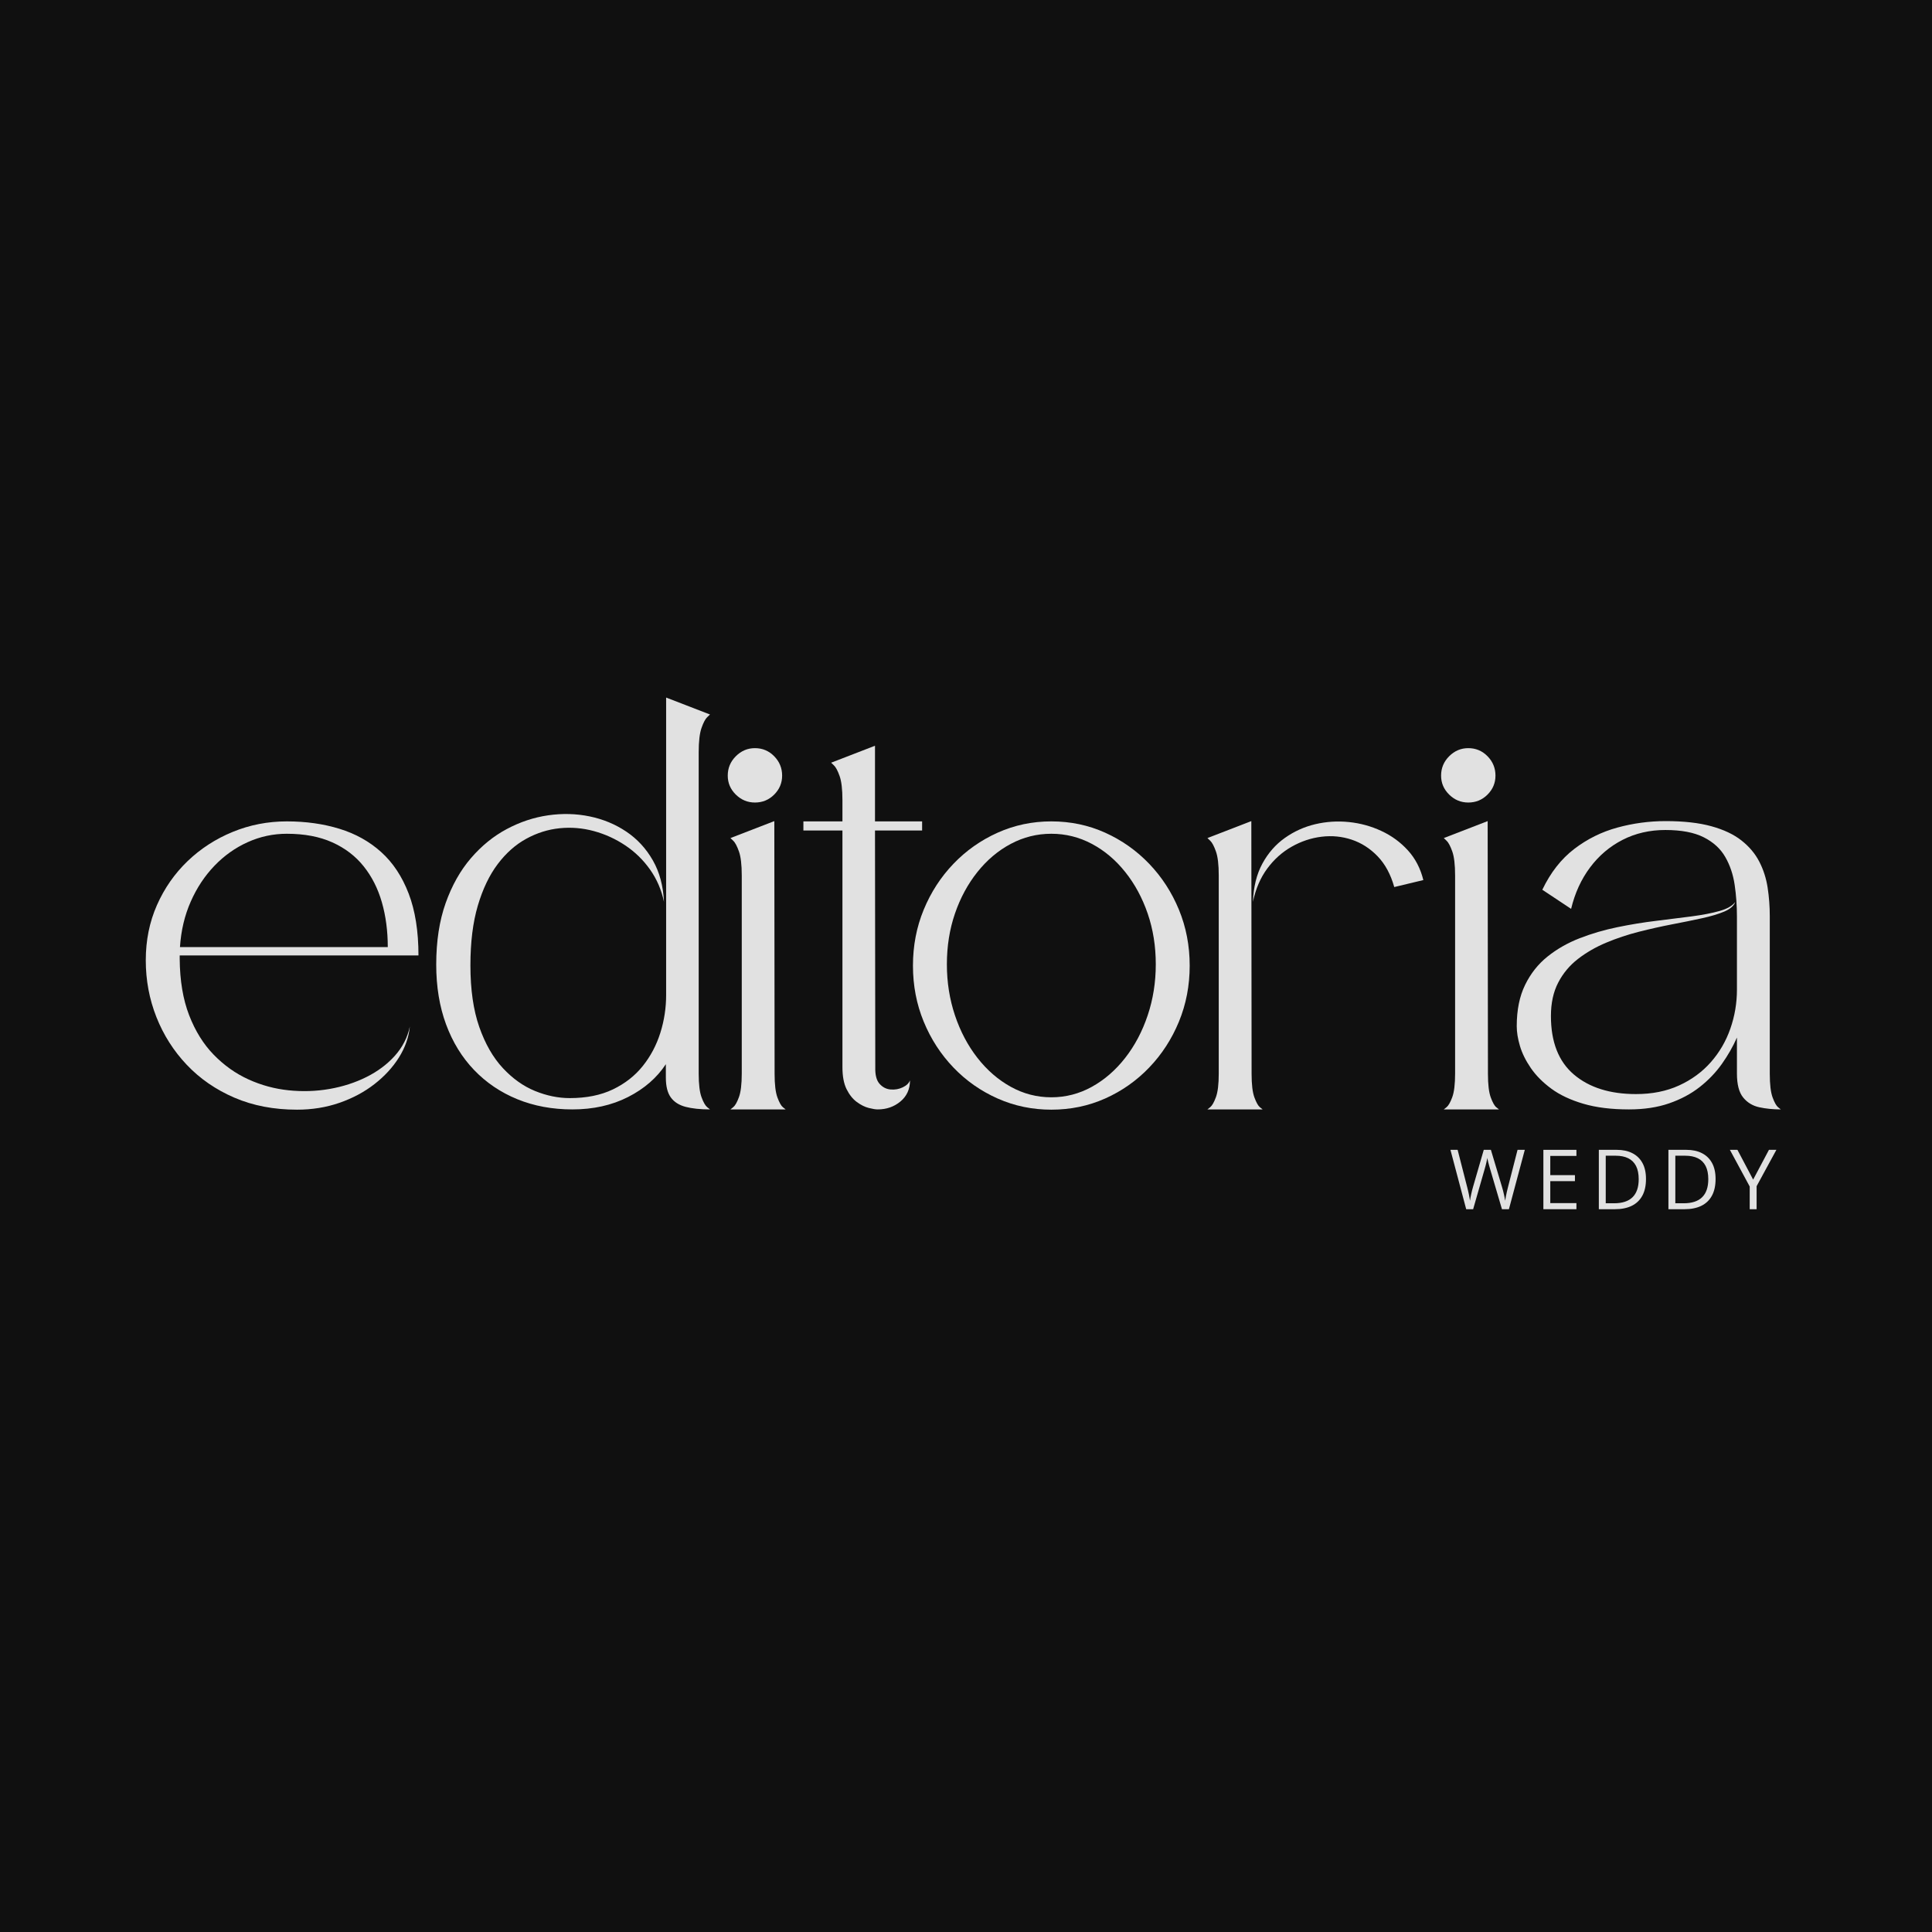
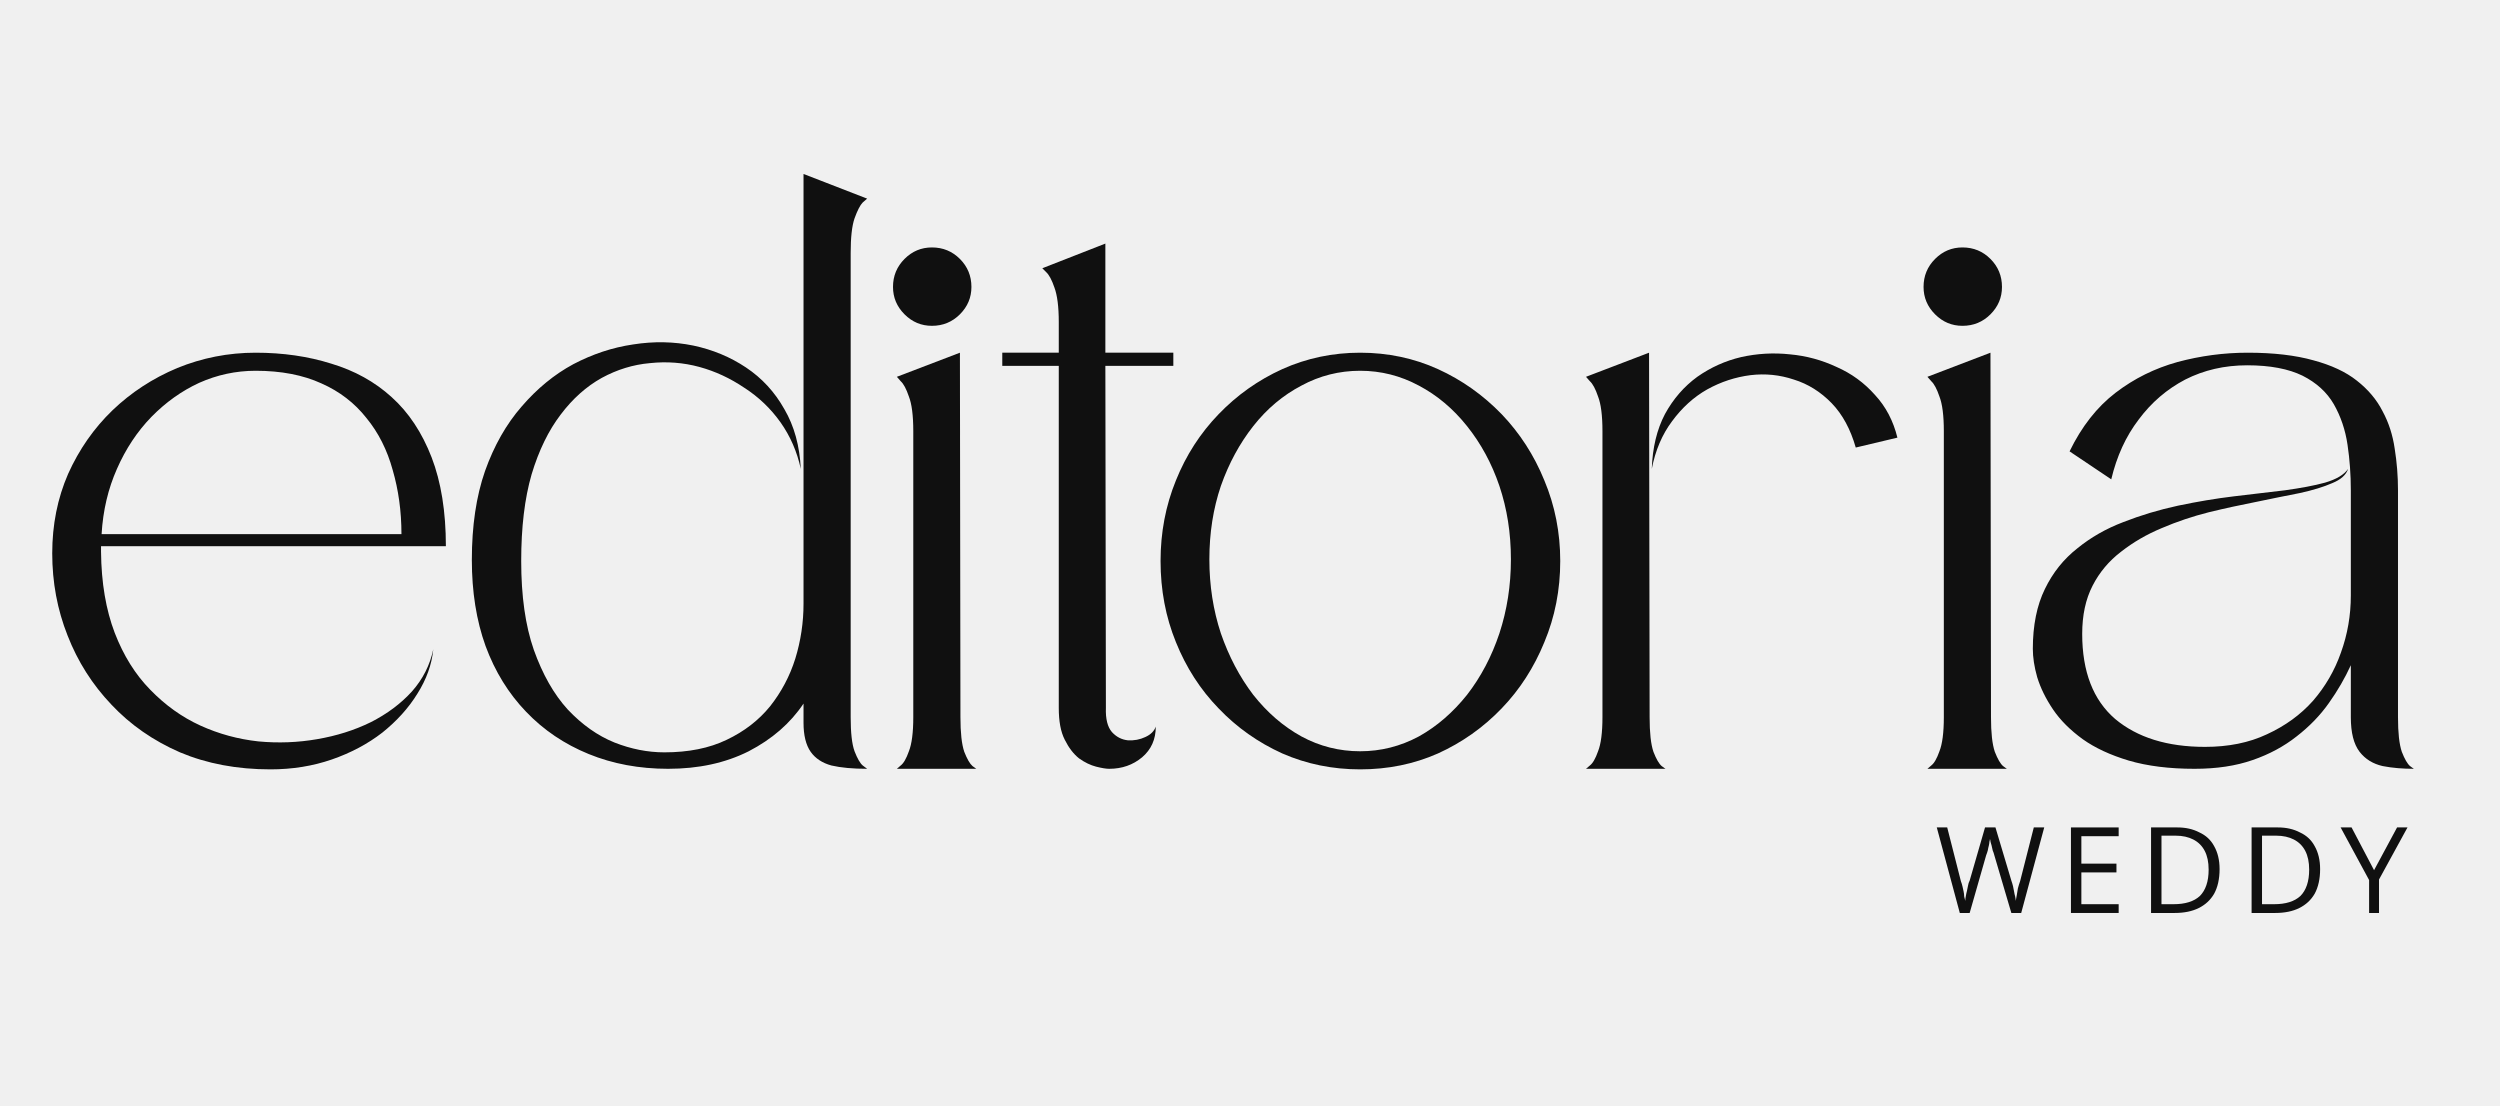
- <svg xmlns="http://www.w3.org/2000/svg" width="2000" zoomAndPan="magnify" viewBox="0 0 1500 1500" height="2000" preserveAspectRatio="xMidYMid meet" version="1.0">
+ <svg xmlns="http://www.w3.org/2000/svg" width="95" zoomAndPan="magnify" viewBox="0 0 71.25 31.5" height="42" preserveAspectRatio="xMidYMid meet" version="1.0">
  <defs>
    <g />
+     <clipPath id="c5e8fa83df">
+       <path d="M 0.133 9 L 12 9 L 12 21 L 0.133 21 Z M 0.133 9 " clip-rule="nonzero" />
+     </clipPath>
+     <clipPath id="eda28998b8">
+       <rect x="0" width="69" y="0" height="28" />
+     </clipPath>
+     <clipPath id="2717d25c21">
+       <rect x="0" width="16" y="0" height="6" />
+     </clipPath>
  </defs>
-   <rect x="-150" width="1800" fill="#ffffff" y="-150" height="1800" fill-opacity="1" />
-   <rect x="-150" width="1800" fill="#101010" y="-150" height="1800" fill-opacity="1" />
-   <g fill="#e1e1e1" fill-opacity="1">
-     <g transform="translate(107.9599, 861.3451)">
-       <g>
-         <path d="M 31.562 -116.828 C 31.695 -99.973 34.133 -85.414 38.875 -73.156 C 43.613 -60.895 49.988 -50.648 58 -42.422 C 66.008 -34.203 74.992 -27.828 84.953 -23.297 C 94.922 -18.773 105.301 -15.957 116.094 -14.844 C 126.895 -13.727 137.484 -14.07 147.859 -15.875 C 158.242 -17.688 167.82 -20.785 176.594 -25.172 C 185.375 -29.566 192.723 -35.07 198.641 -41.688 C 204.566 -48.312 208.438 -55.875 210.25 -64.375 C 209.414 -56.008 206.594 -47.992 201.781 -40.328 C 196.977 -32.672 190.641 -25.773 182.766 -19.641 C 174.898 -13.516 165.844 -8.676 155.594 -5.125 C 145.352 -1.57 134.383 0.203 122.688 0.203 C 104.707 0.203 88.504 -2.895 74.078 -9.094 C 59.66 -15.289 47.332 -23.785 37.094 -34.578 C 26.852 -45.379 18.977 -57.75 13.469 -71.688 C 7.969 -85.625 5.219 -100.32 5.219 -115.781 C 5.219 -131.25 8.109 -145.531 13.891 -158.625 C 19.68 -171.727 27.625 -183.117 37.719 -192.797 C 47.82 -202.484 59.492 -210.039 72.734 -215.469 C 85.973 -220.906 99.973 -223.625 114.734 -223.625 C 129.504 -223.625 143.125 -221.707 155.594 -217.875 C 168.07 -214.051 178.875 -208.023 188 -199.797 C 197.125 -191.578 204.227 -180.848 209.312 -167.609 C 214.395 -154.379 216.938 -138.359 216.938 -119.547 L 31.562 -119.547 Z M 114.734 -214.016 C 104.148 -214.016 94.051 -211.852 84.438 -207.531 C 74.82 -203.219 66.219 -197.125 58.625 -189.25 C 51.031 -181.375 44.863 -172.07 40.125 -161.344 C 35.383 -150.613 32.598 -138.844 31.766 -126.031 L 193.109 -126.031 C 193.109 -138.57 191.578 -150.172 188.516 -160.828 C 185.453 -171.484 180.75 -180.781 174.406 -188.719 C 168.07 -196.664 159.957 -202.867 150.062 -207.328 C 140.164 -211.785 128.391 -214.016 114.734 -214.016 Z M 114.734 -214.016 " />
+   <g transform="matrix(1, 0, 0, 1, 1, 1)">
+     <g clip-path="url(#eda28998b8)">
+       <g clip-path="url(#c5e8fa83df)">
+         <g fill="#101010" fill-opacity="1">
+           <g transform="translate(0.207526, 20.91092)">
+             <g>
+               <path d="M 1.672 -6.188 C 1.68 -5.301 1.812 -4.531 2.062 -3.875 C 2.312 -3.227 2.648 -2.688 3.078 -2.25 C 3.504 -1.812 3.977 -1.473 4.5 -1.234 C 5.031 -0.992 5.582 -0.844 6.156 -0.781 C 6.727 -0.727 7.285 -0.75 7.828 -0.844 C 8.379 -0.938 8.891 -1.098 9.359 -1.328 C 9.828 -1.566 10.219 -1.859 10.531 -2.203 C 10.844 -2.555 11.047 -2.957 11.141 -3.406 C 11.098 -2.969 10.945 -2.547 10.688 -2.141 C 10.438 -1.734 10.102 -1.363 9.688 -1.031 C 9.27 -0.707 8.789 -0.453 8.25 -0.266 C 7.707 -0.078 7.125 0.016 6.5 0.016 C 5.551 0.016 4.691 -0.145 3.922 -0.469 C 3.16 -0.801 2.508 -1.254 1.969 -1.828 C 1.426 -2.398 1.008 -3.055 0.719 -3.797 C 0.426 -4.535 0.281 -5.316 0.281 -6.141 C 0.281 -6.953 0.43 -7.707 0.734 -8.406 C 1.047 -9.102 1.469 -9.707 2 -10.219 C 2.531 -10.727 3.145 -11.129 3.844 -11.422 C 4.551 -11.711 5.297 -11.859 6.078 -11.859 C 6.859 -11.859 7.578 -11.754 8.234 -11.547 C 8.898 -11.348 9.473 -11.031 9.953 -10.594 C 10.441 -10.156 10.82 -9.582 11.094 -8.875 C 11.363 -8.176 11.5 -7.332 11.5 -6.344 L 1.672 -6.344 Z M 6.078 -11.344 C 5.516 -11.344 4.977 -11.227 4.469 -11 C 3.969 -10.77 3.516 -10.445 3.109 -10.031 C 2.703 -9.613 2.375 -9.117 2.125 -8.547 C 1.875 -7.984 1.727 -7.363 1.688 -6.688 L 10.234 -6.688 C 10.234 -7.344 10.148 -7.953 9.984 -8.516 C 9.828 -9.086 9.578 -9.582 9.234 -10 C 8.898 -10.426 8.473 -10.754 7.953 -10.984 C 7.43 -11.223 6.805 -11.344 6.078 -11.344 Z M 6.078 -11.344 " />
+             </g>
+           </g>
+         </g>
+       </g>
+       <g fill="#101010" fill-opacity="1">
+         <g transform="translate(12.1664, 20.91092)">
+           <g>
+             <path d="M 9.734 -4.703 L 9.734 -16.953 L 11.547 -16.25 C 11.547 -16.25 11.504 -16.211 11.422 -16.141 C 11.348 -16.066 11.27 -15.914 11.188 -15.688 C 11.113 -15.469 11.078 -15.141 11.078 -14.703 L 11.078 -1.469 C 11.078 -1.031 11.113 -0.707 11.188 -0.5 C 11.27 -0.289 11.348 -0.156 11.422 -0.094 C 11.504 -0.031 11.547 0 11.547 0 C 11.141 0 10.801 -0.031 10.531 -0.094 C 10.27 -0.164 10.07 -0.297 9.938 -0.484 C 9.801 -0.68 9.734 -0.957 9.734 -1.312 L 9.734 -1.859 C 9.359 -1.297 8.836 -0.844 8.172 -0.5 C 7.504 -0.164 6.738 0 5.875 0 C 5.051 0 4.297 -0.141 3.609 -0.422 C 2.922 -0.703 2.328 -1.102 1.828 -1.625 C 1.328 -2.145 0.941 -2.77 0.672 -3.5 C 0.41 -4.227 0.281 -5.047 0.281 -5.953 C 0.281 -6.922 0.406 -7.766 0.656 -8.484 C 0.914 -9.211 1.266 -9.828 1.703 -10.328 C 2.141 -10.836 2.629 -11.238 3.172 -11.531 C 3.723 -11.82 4.289 -12.008 4.875 -12.094 C 5.469 -12.188 6.039 -12.176 6.594 -12.062 C 7.145 -11.945 7.645 -11.738 8.094 -11.438 C 8.551 -11.133 8.914 -10.738 9.188 -10.25 C 9.469 -9.77 9.625 -9.203 9.656 -8.547 C 9.551 -9.035 9.359 -9.477 9.078 -9.875 C 8.797 -10.27 8.453 -10.598 8.047 -10.859 C 7.648 -11.129 7.223 -11.328 6.766 -11.453 C 6.305 -11.578 5.836 -11.613 5.359 -11.562 C 4.879 -11.52 4.422 -11.379 3.984 -11.141 C 3.547 -10.898 3.156 -10.551 2.812 -10.094 C 2.469 -9.645 2.191 -9.078 1.984 -8.391 C 1.785 -7.703 1.688 -6.879 1.688 -5.922 C 1.688 -4.93 1.805 -4.086 2.047 -3.391 C 2.297 -2.691 2.617 -2.125 3.016 -1.688 C 3.422 -1.258 3.863 -0.945 4.344 -0.75 C 4.82 -0.562 5.297 -0.469 5.766 -0.469 C 6.453 -0.469 7.047 -0.586 7.547 -0.828 C 8.047 -1.066 8.457 -1.383 8.781 -1.781 C 9.102 -2.188 9.344 -2.641 9.5 -3.141 C 9.656 -3.648 9.734 -4.172 9.734 -4.703 Z M 9.734 -4.703 " />
+           </g>
+         </g>
+       </g>
+       <g fill="#101010" fill-opacity="1">
+         <g transform="translate(24.16961, 20.91092)">
+           <g>
+             <path d="M 1.391 -14.859 C 1.703 -14.859 1.969 -14.75 2.188 -14.531 C 2.406 -14.312 2.516 -14.047 2.516 -13.734 C 2.516 -13.43 2.406 -13.172 2.188 -12.953 C 1.969 -12.734 1.703 -12.625 1.391 -12.625 C 1.086 -12.625 0.828 -12.734 0.609 -12.953 C 0.391 -13.172 0.281 -13.43 0.281 -13.734 C 0.281 -14.047 0.391 -14.312 0.609 -14.531 C 0.828 -14.75 1.086 -14.859 1.391 -14.859 Z M 0.391 0 C 0.391 0 0.426 -0.031 0.5 -0.094 C 0.582 -0.156 0.66 -0.289 0.734 -0.5 C 0.816 -0.707 0.859 -1.031 0.859 -1.469 L 0.859 -9.625 C 0.859 -10.07 0.816 -10.398 0.734 -10.609 C 0.66 -10.828 0.582 -10.973 0.5 -11.047 C 0.426 -11.129 0.391 -11.172 0.391 -11.172 L 2.188 -11.859 L 2.203 -1.469 C 2.203 -1.031 2.238 -0.703 2.312 -0.484 C 2.395 -0.273 2.473 -0.141 2.547 -0.078 C 2.617 -0.023 2.656 0 2.656 0 Z M 0.391 0 " />
+           </g>
+         </g>
+       </g>
+       <g fill="#101010" fill-opacity="1">
+         <g transform="translate(27.28401, 20.91092)">
+           <g>
+             <path d="M 3.219 -11.859 L 5.156 -11.859 L 5.156 -11.484 L 3.219 -11.484 L 3.234 -1.734 C 3.223 -1.422 3.281 -1.191 3.406 -1.047 C 3.531 -0.91 3.68 -0.832 3.859 -0.812 C 4.035 -0.801 4.203 -0.832 4.359 -0.906 C 4.516 -0.977 4.613 -1.078 4.656 -1.203 C 4.656 -0.836 4.523 -0.547 4.266 -0.328 C 4.004 -0.109 3.691 0 3.328 0 C 3.242 0 3.117 -0.02 2.953 -0.062 C 2.797 -0.102 2.633 -0.18 2.469 -0.297 C 2.312 -0.422 2.176 -0.598 2.062 -0.828 C 1.945 -1.055 1.891 -1.359 1.891 -1.734 C 1.891 -4.273 1.891 -6.336 1.891 -7.922 C 1.891 -9.504 1.891 -10.691 1.891 -11.484 L 0.281 -11.484 L 0.281 -11.859 L 1.891 -11.859 C 1.891 -12.16 1.891 -12.379 1.891 -12.516 C 1.891 -12.66 1.891 -12.734 1.891 -12.734 C 1.891 -13.172 1.848 -13.5 1.766 -13.719 C 1.691 -13.938 1.613 -14.082 1.531 -14.156 C 1.457 -14.227 1.422 -14.266 1.422 -14.266 L 3.219 -14.969 Z M 3.219 -11.859 " />
+           </g>
+         </g>
+       </g>
+       <g fill="#101010" fill-opacity="1">
+         <g transform="translate(31.79491, 20.91092)">
+           <g>
+             <path d="M 5.969 -11.859 C 6.758 -11.859 7.5 -11.703 8.188 -11.391 C 8.875 -11.078 9.477 -10.648 10 -10.109 C 10.52 -9.566 10.926 -8.938 11.219 -8.219 C 11.52 -7.5 11.672 -6.734 11.672 -5.922 C 11.672 -5.098 11.52 -4.328 11.219 -3.609 C 10.926 -2.891 10.52 -2.258 10 -1.719 C 9.477 -1.176 8.875 -0.75 8.188 -0.438 C 7.5 -0.133 6.758 0.016 5.969 0.016 C 5.188 0.016 4.445 -0.133 3.75 -0.438 C 3.062 -0.75 2.457 -1.176 1.938 -1.719 C 1.414 -2.258 1.008 -2.891 0.719 -3.609 C 0.426 -4.328 0.281 -5.098 0.281 -5.922 C 0.281 -6.734 0.426 -7.5 0.719 -8.219 C 1.008 -8.938 1.414 -9.566 1.938 -10.109 C 2.457 -10.648 3.062 -11.078 3.75 -11.391 C 4.445 -11.703 5.188 -11.859 5.969 -11.859 Z M 5.969 -0.5 C 6.562 -0.5 7.117 -0.641 7.641 -0.922 C 8.16 -1.211 8.617 -1.609 9.016 -2.109 C 9.41 -2.617 9.719 -3.203 9.938 -3.859 C 10.156 -4.523 10.266 -5.227 10.266 -5.969 C 10.266 -6.719 10.156 -7.414 9.938 -8.062 C 9.719 -8.707 9.41 -9.273 9.016 -9.766 C 8.617 -10.266 8.16 -10.648 7.641 -10.922 C 7.117 -11.203 6.562 -11.344 5.969 -11.344 C 5.375 -11.344 4.816 -11.203 4.297 -10.922 C 3.773 -10.648 3.316 -10.266 2.922 -9.766 C 2.535 -9.273 2.227 -8.707 2 -8.062 C 1.781 -7.414 1.672 -6.719 1.672 -5.969 C 1.672 -5.227 1.781 -4.523 2 -3.859 C 2.227 -3.203 2.535 -2.617 2.922 -2.109 C 3.316 -1.609 3.773 -1.211 4.297 -0.922 C 4.816 -0.641 5.375 -0.5 5.969 -0.5 Z M 5.969 -0.5 " />
+           </g>
+         </g>
+       </g>
+       <g fill="#101010" fill-opacity="1">
+         <g transform="translate(43.92004, 20.91092)">
+           <g>
+             <path d="M 2.156 -8.547 C 2.176 -9.148 2.301 -9.672 2.531 -10.109 C 2.77 -10.547 3.078 -10.898 3.453 -11.172 C 3.836 -11.441 4.254 -11.629 4.703 -11.734 C 5.16 -11.836 5.625 -11.863 6.094 -11.812 C 6.562 -11.77 7.004 -11.648 7.422 -11.453 C 7.848 -11.266 8.211 -11 8.516 -10.656 C 8.828 -10.32 9.039 -9.914 9.156 -9.438 L 7.969 -9.156 C 7.82 -9.676 7.594 -10.098 7.281 -10.422 C 6.969 -10.742 6.609 -10.969 6.203 -11.094 C 5.805 -11.227 5.395 -11.27 4.969 -11.219 C 4.539 -11.164 4.129 -11.031 3.734 -10.812 C 3.348 -10.594 3.016 -10.289 2.734 -9.906 C 2.453 -9.531 2.258 -9.078 2.156 -8.547 Z M 0.281 0 C 0.281 0 0.316 -0.031 0.391 -0.094 C 0.473 -0.156 0.551 -0.289 0.625 -0.5 C 0.707 -0.707 0.75 -1.031 0.75 -1.469 L 0.75 -9.625 C 0.75 -10.07 0.707 -10.398 0.625 -10.609 C 0.551 -10.828 0.473 -10.973 0.391 -11.047 C 0.316 -11.129 0.281 -11.172 0.281 -11.172 L 2.078 -11.859 L 2.094 -1.469 C 2.094 -1.031 2.129 -0.703 2.203 -0.484 C 2.285 -0.273 2.363 -0.141 2.438 -0.078 C 2.508 -0.023 2.547 0 2.547 0 Z M 0.281 0 " />
+           </g>
+         </g>
+       </g>
+       <g fill="#101010" fill-opacity="1">
+         <g transform="translate(53.54034, 20.91092)">
+           <g>
+             <path d="M 1.391 -14.859 C 1.703 -14.859 1.969 -14.75 2.188 -14.531 C 2.406 -14.312 2.516 -14.047 2.516 -13.734 C 2.516 -13.43 2.406 -13.172 2.188 -12.953 C 1.969 -12.734 1.703 -12.625 1.391 -12.625 C 1.086 -12.625 0.828 -12.734 0.609 -12.953 C 0.391 -13.172 0.281 -13.43 0.281 -13.734 C 0.281 -14.047 0.391 -14.312 0.609 -14.531 C 0.828 -14.75 1.086 -14.859 1.391 -14.859 Z M 0.391 0 C 0.391 0 0.426 -0.031 0.5 -0.094 C 0.582 -0.156 0.66 -0.289 0.734 -0.5 C 0.816 -0.707 0.859 -1.031 0.859 -1.469 L 0.859 -9.625 C 0.859 -10.07 0.816 -10.398 0.734 -10.609 C 0.66 -10.828 0.582 -10.973 0.5 -11.047 C 0.426 -11.129 0.391 -11.172 0.391 -11.172 L 2.188 -11.859 L 2.203 -1.469 C 2.203 -1.031 2.238 -0.703 2.312 -0.484 C 2.395 -0.273 2.473 -0.141 2.547 -0.078 C 2.617 -0.023 2.656 0 2.656 0 Z M 0.391 0 " />
+           </g>
+         </g>
+       </g>
+       <g fill="#101010" fill-opacity="1">
+         <g transform="translate(56.65474, 20.91092)">
+           <g>
+             <path d="M 9.344 -4.938 L 9.344 -7.938 C 9.344 -8.383 9.312 -8.816 9.25 -9.234 C 9.188 -9.66 9.055 -10.047 8.859 -10.391 C 8.66 -10.734 8.363 -11.004 7.969 -11.203 C 7.57 -11.398 7.047 -11.5 6.391 -11.5 C 5.742 -11.5 5.156 -11.363 4.625 -11.094 C 4.102 -10.82 3.66 -10.441 3.297 -9.953 C 2.93 -9.473 2.672 -8.906 2.516 -8.25 L 1.328 -9.047 C 1.672 -9.754 2.109 -10.312 2.641 -10.719 C 3.172 -11.125 3.758 -11.414 4.406 -11.594 C 5.062 -11.77 5.727 -11.859 6.406 -11.859 C 7.145 -11.859 7.77 -11.785 8.281 -11.641 C 8.789 -11.504 9.203 -11.312 9.516 -11.062 C 9.836 -10.812 10.082 -10.52 10.25 -10.188 C 10.426 -9.863 10.539 -9.508 10.594 -9.125 C 10.656 -8.738 10.688 -8.344 10.688 -7.938 L 10.688 -1.469 C 10.688 -1.031 10.723 -0.703 10.797 -0.484 C 10.879 -0.273 10.957 -0.141 11.031 -0.078 C 11.102 -0.023 11.141 0 11.141 0 C 10.828 0 10.531 -0.023 10.25 -0.078 C 9.977 -0.141 9.758 -0.273 9.594 -0.484 C 9.426 -0.703 9.344 -1.031 9.344 -1.469 L 9.344 -2.953 C 9.176 -2.586 8.969 -2.227 8.719 -1.875 C 8.469 -1.52 8.16 -1.203 7.797 -0.922 C 7.441 -0.641 7.023 -0.414 6.547 -0.25 C 6.066 -0.082 5.516 0 4.891 0 C 4.172 0 3.547 -0.078 3.016 -0.234 C 2.492 -0.391 2.055 -0.594 1.703 -0.844 C 1.348 -1.102 1.066 -1.383 0.859 -1.688 C 0.648 -2 0.5 -2.305 0.406 -2.609 C 0.32 -2.91 0.281 -3.18 0.281 -3.422 C 0.281 -4.086 0.395 -4.656 0.625 -5.125 C 0.852 -5.594 1.16 -5.977 1.547 -6.281 C 1.93 -6.594 2.367 -6.844 2.859 -7.031 C 3.359 -7.227 3.879 -7.383 4.422 -7.5 C 4.961 -7.613 5.492 -7.703 6.016 -7.766 C 6.535 -7.828 7.02 -7.883 7.469 -7.938 C 7.914 -8 8.297 -8.07 8.609 -8.156 C 8.93 -8.25 9.148 -8.379 9.266 -8.547 C 9.211 -8.379 9.062 -8.242 8.812 -8.141 C 8.57 -8.035 8.266 -7.941 7.891 -7.859 C 7.516 -7.785 7.102 -7.703 6.656 -7.609 C 6.219 -7.523 5.766 -7.426 5.297 -7.312 C 4.836 -7.195 4.391 -7.047 3.953 -6.859 C 3.523 -6.68 3.141 -6.457 2.797 -6.188 C 2.453 -5.926 2.18 -5.602 1.984 -5.219 C 1.785 -4.832 1.688 -4.375 1.688 -3.844 C 1.688 -2.77 2 -1.961 2.625 -1.422 C 3.258 -0.891 4.113 -0.625 5.188 -0.625 C 5.852 -0.625 6.441 -0.742 6.953 -0.984 C 7.473 -1.223 7.91 -1.539 8.266 -1.938 C 8.617 -2.344 8.883 -2.801 9.062 -3.312 C 9.25 -3.832 9.344 -4.375 9.344 -4.938 Z M 9.344 -4.938 " />
+           </g>
+         </g>
      </g>
    </g>
  </g>
-   <g fill="#e1e1e1" fill-opacity="1">
-     <g transform="translate(333.4651, 861.3451)">
-       <g>
-         <path d="M 183.719 -88.828 L 183.719 -319.766 L 217.781 -306.609 C 217.781 -306.609 217.047 -305.91 215.578 -304.516 C 214.117 -303.117 212.656 -300.332 211.188 -296.156 C 209.727 -291.977 209 -285.707 209 -277.344 L 209 -27.797 C 209 -19.578 209.727 -13.477 211.188 -9.5 C 212.656 -5.531 214.117 -2.953 215.578 -1.766 C 217.047 -0.586 217.781 0 217.781 0 C 210.25 0 203.941 -0.66 198.859 -1.984 C 193.773 -3.305 189.941 -5.742 187.359 -9.297 C 184.785 -12.848 183.5 -17.969 183.5 -24.656 L 183.5 -35.109 C 176.531 -24.523 166.738 -16.023 154.125 -9.609 C 141.52 -3.203 127.141 0 110.984 0 C 95.379 0 81.098 -2.645 68.141 -7.938 C 55.18 -13.238 44 -20.801 34.594 -30.625 C 25.188 -40.445 17.938 -52.254 12.844 -66.047 C 7.758 -79.836 5.219 -95.301 5.219 -112.438 C 5.219 -130.551 7.656 -146.469 12.531 -160.188 C 17.414 -173.914 23.969 -185.551 32.188 -195.094 C 40.406 -204.645 49.672 -212.172 59.984 -217.672 C 70.297 -223.172 80.988 -226.723 92.062 -228.328 C 103.145 -229.93 113.91 -229.648 124.359 -227.484 C 134.805 -225.328 144.281 -221.395 152.781 -215.688 C 161.281 -209.977 168.141 -202.555 173.359 -193.422 C 178.586 -184.297 181.484 -173.535 182.047 -161.141 C 180.086 -170.473 176.461 -178.863 171.172 -186.312 C 165.879 -193.77 159.469 -200.004 151.938 -205.016 C 144.414 -210.035 136.301 -213.727 127.594 -216.094 C 118.883 -218.469 110.035 -219.203 101.047 -218.297 C 92.066 -217.391 83.43 -214.672 75.141 -210.141 C 66.848 -205.617 59.461 -199.07 52.984 -190.5 C 46.504 -181.938 41.348 -171.176 37.516 -158.219 C 33.68 -145.258 31.766 -129.789 31.766 -111.812 C 31.766 -93 34.062 -77.047 38.656 -63.953 C 43.258 -50.859 49.359 -40.234 56.953 -32.078 C 64.547 -23.93 72.867 -18.008 81.922 -14.312 C 90.984 -10.625 99.973 -8.781 108.891 -8.781 C 121.848 -8.781 133.031 -11.039 142.438 -15.562 C 151.844 -20.094 159.57 -26.156 165.625 -33.75 C 171.688 -41.344 176.219 -49.91 179.219 -59.453 C 182.219 -69.004 183.719 -78.797 183.719 -88.828 Z M 183.719 -88.828 " />
+   <g transform="matrix(1, 0, 0, 1, 54, 22)">
+     <g clip-path="url(#2717d25c21)">
+       <g fill="#101010" fill-opacity="1">
+         <g transform="translate(1.151404, 4.019693)">
+           <g>
+             <path d="M 3.109 -2.438 L 2.453 0 L 2.172 0 L 1.688 -1.641 C 1.676 -1.691 1.66 -1.738 1.641 -1.781 C 1.629 -1.832 1.617 -1.879 1.609 -1.922 C 1.598 -1.961 1.586 -2 1.578 -2.031 C 1.578 -2.062 1.57 -2.086 1.562 -2.109 C 1.562 -2.086 1.555 -2.062 1.547 -2.031 C 1.547 -2 1.539 -1.961 1.531 -1.922 C 1.52 -1.879 1.508 -1.832 1.5 -1.781 C 1.488 -1.738 1.473 -1.691 1.453 -1.641 L 0.984 0 L 0.703 0 L 0.047 -2.438 L 0.344 -2.438 L 0.734 -0.906 C 0.754 -0.852 0.77 -0.801 0.781 -0.75 C 0.789 -0.707 0.801 -0.66 0.812 -0.609 C 0.82 -0.566 0.828 -0.52 0.828 -0.469 C 0.836 -0.426 0.848 -0.383 0.859 -0.344 C 0.859 -0.383 0.863 -0.43 0.875 -0.484 C 0.883 -0.535 0.895 -0.582 0.906 -0.625 C 0.914 -0.676 0.926 -0.727 0.938 -0.781 C 0.945 -0.832 0.961 -0.879 0.984 -0.922 L 1.422 -2.438 L 1.719 -2.438 L 2.172 -0.922 C 2.191 -0.867 2.207 -0.816 2.219 -0.766 C 2.227 -0.711 2.238 -0.66 2.25 -0.609 C 2.258 -0.555 2.27 -0.508 2.281 -0.469 C 2.289 -0.426 2.297 -0.383 2.297 -0.344 C 2.305 -0.395 2.316 -0.453 2.328 -0.516 C 2.336 -0.578 2.348 -0.641 2.359 -0.703 C 2.379 -0.773 2.398 -0.844 2.422 -0.906 L 2.812 -2.438 Z M 3.109 -2.438 " />
+           </g>
+         </g>
      </g>
-     </g>
-   </g>
-   <g fill="#e1e1e1" fill-opacity="1">
-     <g transform="translate(559.8063, 861.3451)">
-       <g>
-         <path d="M 26.328 -280.484 C 32.18 -280.484 37.16 -278.391 41.266 -274.203 C 45.379 -270.023 47.438 -265.008 47.438 -259.156 C 47.438 -253.445 45.379 -248.535 41.266 -244.422 C 37.16 -240.316 32.18 -238.266 26.328 -238.266 C 20.617 -238.266 15.672 -240.316 11.484 -244.422 C 7.305 -248.535 5.219 -253.445 5.219 -259.156 C 5.219 -265.008 7.305 -270.023 11.484 -274.203 C 15.672 -278.391 20.617 -280.484 26.328 -280.484 Z M 7.312 0 C 7.312 0 8.039 -0.586 9.5 -1.766 C 10.969 -2.953 12.43 -5.531 13.891 -9.5 C 15.359 -13.477 16.094 -19.578 16.094 -27.797 L 16.094 -181.625 C 16.094 -189.977 15.359 -196.207 13.891 -200.312 C 12.43 -204.426 10.969 -207.18 9.5 -208.578 C 8.039 -209.973 7.312 -210.672 7.312 -210.672 L 41.375 -223.844 L 41.594 -27.594 C 41.594 -19.363 42.32 -13.266 43.781 -9.297 C 45.25 -5.328 46.676 -2.785 48.062 -1.672 C 49.457 -0.555 50.156 0 50.156 0 Z M 7.312 0 " />
+       <g fill="#101010" fill-opacity="1">
+         <g transform="translate(4.693923, 4.019693)">
+           <g>
+             <path d="M 1.688 0 L 0.328 0 L 0.328 -2.438 L 1.688 -2.438 L 1.688 -2.188 L 0.625 -2.188 L 0.625 -1.406 L 1.625 -1.406 L 1.625 -1.156 L 0.625 -1.156 L 0.625 -0.25 L 1.688 -0.25 Z M 1.688 0 " />
+           </g>
+         </g>
      </g>
-     </g>
-   </g>
-   <g fill="#e1e1e1" fill-opacity="1">
-     <g transform="translate(618.5338, 861.3451)">
-       <g>
-         <path d="M 60.812 -223.625 L 97.391 -223.625 L 97.391 -216.531 L 60.812 -216.531 L 61.031 -32.609 C 60.883 -26.754 61.992 -22.504 64.359 -19.859 C 66.734 -17.211 69.594 -15.75 72.938 -15.469 C 76.281 -15.188 79.414 -15.742 82.344 -17.141 C 85.27 -18.535 87.148 -20.348 87.984 -22.578 C 87.984 -15.742 85.508 -10.27 80.562 -6.156 C 75.625 -2.051 69.738 0 62.906 0 C 61.238 0 58.906 -0.379 55.906 -1.141 C 52.906 -1.91 49.836 -3.445 46.703 -5.75 C 43.578 -8.051 40.93 -11.359 38.766 -15.672 C 36.609 -19.992 35.531 -25.707 35.531 -32.812 C 35.531 -80.738 35.531 -119.645 35.531 -149.531 C 35.531 -179.426 35.531 -201.758 35.531 -216.531 L 5.219 -216.531 L 5.219 -223.625 L 35.531 -223.625 C 35.531 -229.344 35.531 -233.523 35.531 -236.172 C 35.531 -238.816 35.531 -240.141 35.531 -240.141 C 35.531 -248.504 34.797 -254.738 33.328 -258.844 C 31.867 -262.957 30.406 -265.707 28.938 -267.094 C 27.477 -268.488 26.75 -269.188 26.75 -269.188 L 60.812 -282.359 Z M 60.812 -223.625 " />
+       <g fill="#101010" fill-opacity="1">
+         <g transform="translate(6.977196, 4.019693)">
+           <g>
+             <path d="M 2.281 -1.25 C 2.281 -0.969 2.227 -0.734 2.125 -0.547 C 2.02 -0.367 1.875 -0.234 1.688 -0.141 C 1.5 -0.047 1.27 0 1 0 L 0.328 0 L 0.328 -2.438 L 1.078 -2.438 C 1.316 -2.438 1.523 -2.391 1.703 -2.297 C 1.891 -2.211 2.031 -2.082 2.125 -1.906 C 2.227 -1.727 2.281 -1.508 2.281 -1.25 Z M 1.969 -1.234 C 1.969 -1.453 1.93 -1.629 1.859 -1.766 C 1.785 -1.91 1.676 -2.02 1.531 -2.094 C 1.395 -2.164 1.227 -2.203 1.031 -2.203 L 0.625 -2.203 L 0.625 -0.25 L 0.969 -0.25 C 1.301 -0.25 1.551 -0.328 1.719 -0.484 C 1.883 -0.648 1.969 -0.898 1.969 -1.234 Z M 1.969 -1.234 " />
+           </g>
+         </g>
      </g>
-     </g>
-   </g>
-   <g fill="#e1e1e1" fill-opacity="1">
-     <g transform="translate(703.5945, 861.3451)">
-       <g>
-         <path d="M 112.656 -223.625 C 127.562 -223.625 141.492 -220.695 154.453 -214.844 C 167.41 -209 178.801 -200.953 188.625 -190.703 C 198.445 -180.461 206.145 -168.586 211.719 -155.078 C 217.289 -141.566 220.078 -127.078 220.078 -111.609 C 220.078 -96.141 217.289 -81.645 211.719 -68.125 C 206.145 -54.613 198.445 -42.738 188.625 -32.5 C 178.801 -22.258 167.41 -14.25 154.453 -8.469 C 141.492 -2.688 127.562 0.203 112.656 0.203 C 97.883 0.203 83.984 -2.688 70.953 -8.469 C 57.922 -14.25 46.492 -22.258 36.672 -32.5 C 26.848 -42.738 19.148 -54.613 13.578 -68.125 C 8.004 -81.645 5.219 -96.141 5.219 -111.609 C 5.219 -127.078 8.004 -141.566 13.578 -155.078 C 19.148 -168.586 26.848 -180.461 36.672 -190.703 C 46.492 -200.953 57.922 -209 70.953 -214.844 C 83.984 -220.695 97.883 -223.625 112.656 -223.625 Z M 112.656 -9.406 C 123.801 -9.406 134.285 -12.117 144.109 -17.547 C 153.93 -22.984 162.566 -30.473 170.016 -40.016 C 177.473 -49.566 183.289 -60.578 187.469 -73.047 C 191.656 -85.516 193.75 -98.719 193.75 -112.656 C 193.75 -126.727 191.656 -139.859 187.469 -152.047 C 183.289 -164.234 177.473 -174.992 170.016 -184.328 C 162.566 -193.672 153.93 -200.953 144.109 -206.172 C 134.285 -211.398 123.801 -214.016 112.656 -214.016 C 101.508 -214.016 91.023 -211.398 81.203 -206.172 C 71.379 -200.953 62.738 -193.672 55.281 -184.328 C 47.82 -174.992 42.004 -164.234 37.828 -152.047 C 33.648 -139.859 31.562 -126.727 31.562 -112.656 C 31.562 -98.719 33.648 -85.516 37.828 -73.047 C 42.004 -60.578 47.82 -49.566 55.281 -40.016 C 62.738 -30.473 71.379 -22.984 81.203 -17.547 C 91.023 -12.117 101.508 -9.406 112.656 -9.406 Z M 112.656 -9.406 " />
+       <g fill="#101010" fill-opacity="1">
+         <g transform="translate(9.842431, 4.019693)">
+           <g>
+             <path d="M 2.281 -1.25 C 2.281 -0.969 2.227 -0.734 2.125 -0.547 C 2.02 -0.367 1.875 -0.234 1.688 -0.141 C 1.5 -0.047 1.27 0 1 0 L 0.328 0 L 0.328 -2.438 L 1.078 -2.438 C 1.316 -2.438 1.523 -2.391 1.703 -2.297 C 1.891 -2.211 2.031 -2.082 2.125 -1.906 C 2.227 -1.727 2.281 -1.508 2.281 -1.25 Z M 1.969 -1.234 C 1.969 -1.453 1.93 -1.629 1.859 -1.766 C 1.785 -1.91 1.676 -2.02 1.531 -2.094 C 1.395 -2.164 1.227 -2.203 1.031 -2.203 L 0.625 -2.203 L 0.625 -0.25 L 0.969 -0.25 C 1.301 -0.25 1.551 -0.328 1.719 -0.484 C 1.883 -0.648 1.969 -0.898 1.969 -1.234 Z M 1.969 -1.234 " />
+           </g>
+         </g>
      </g>
-     </g>
-   </g>
-   <g fill="#e1e1e1" fill-opacity="1">
-     <g transform="translate(932.2347, 861.3451)">
-       <g>
-         <path d="M 40.547 -161.141 C 40.961 -172.703 43.398 -182.594 47.859 -190.812 C 52.316 -199.031 58.133 -205.68 65.312 -210.766 C 72.488 -215.859 80.359 -219.414 88.922 -221.438 C 97.492 -223.457 106.203 -224.016 115.047 -223.109 C 123.898 -222.203 132.297 -219.898 140.234 -216.203 C 148.18 -212.516 155.047 -207.5 160.828 -201.156 C 166.609 -194.82 170.613 -187.125 172.844 -178.062 L 150.266 -172.641 C 147.484 -182.523 143.164 -190.5 137.312 -196.562 C 131.457 -202.625 124.77 -206.91 117.25 -209.422 C 109.727 -211.93 101.926 -212.695 93.844 -211.719 C 85.758 -210.738 78.023 -208.16 70.641 -203.984 C 63.254 -199.805 56.914 -194.129 51.625 -186.953 C 46.332 -179.773 42.641 -171.172 40.547 -161.141 Z M 5.219 0 C 5.219 0 5.945 -0.586 7.406 -1.766 C 8.875 -2.953 10.336 -5.531 11.797 -9.5 C 13.266 -13.477 14 -19.578 14 -27.797 L 14 -181.625 C 14 -189.977 13.266 -196.207 11.797 -200.312 C 10.336 -204.426 8.875 -207.18 7.406 -208.578 C 5.945 -209.973 5.219 -210.672 5.219 -210.672 L 39.297 -223.844 L 39.5 -27.594 C 39.5 -19.363 40.227 -13.266 41.688 -9.297 C 43.156 -5.328 44.582 -2.785 45.969 -1.672 C 47.363 -0.555 48.062 0 48.062 0 Z M 5.219 0 " />
-       </g>
-     </g>
-   </g>
-   <g fill="#e1e1e1" fill-opacity="1">
-     <g transform="translate(1113.642, 861.3451)">
-       <g>
-         <path d="M 26.328 -280.484 C 32.18 -280.484 37.16 -278.391 41.266 -274.203 C 45.379 -270.023 47.438 -265.008 47.438 -259.156 C 47.438 -253.445 45.379 -248.535 41.266 -244.422 C 37.16 -240.316 32.18 -238.266 26.328 -238.266 C 20.617 -238.266 15.672 -240.316 11.484 -244.422 C 7.305 -248.535 5.219 -253.445 5.219 -259.156 C 5.219 -265.008 7.305 -270.023 11.484 -274.203 C 15.672 -278.391 20.617 -280.484 26.328 -280.484 Z M 7.312 0 C 7.312 0 8.039 -0.586 9.5 -1.766 C 10.969 -2.953 12.43 -5.531 13.891 -9.5 C 15.359 -13.477 16.094 -19.578 16.094 -27.797 L 16.094 -181.625 C 16.094 -189.977 15.359 -196.207 13.891 -200.312 C 12.43 -204.426 10.969 -207.18 9.5 -208.578 C 8.039 -209.973 7.312 -210.672 7.312 -210.672 L 41.375 -223.844 L 41.594 -27.594 C 41.594 -19.363 42.32 -13.266 43.781 -9.297 C 45.25 -5.328 46.676 -2.785 48.062 -1.672 C 49.457 -0.555 50.156 0 50.156 0 Z M 7.312 0 " />
-       </g>
-     </g>
-   </g>
-   <g fill="#e1e1e1" fill-opacity="1">
-     <g transform="translate(1172.369, 861.3451)">
-       <g>
-         <path d="M 176.188 -93 L 176.188 -149.641 C 176.188 -158.141 175.594 -166.395 174.406 -174.406 C 173.227 -182.414 170.789 -189.625 167.094 -196.031 C 163.406 -202.445 157.832 -207.535 150.375 -211.297 C 142.914 -215.055 132.988 -216.938 120.594 -216.938 C 108.469 -216.938 97.422 -214.395 87.453 -209.312 C 77.492 -204.227 69.066 -197.086 62.172 -187.891 C 55.273 -178.691 50.363 -167.961 47.438 -155.703 L 25.078 -170.547 C 31.484 -183.922 39.738 -194.473 49.844 -202.203 C 59.945 -209.941 71.129 -215.484 83.391 -218.828 C 95.648 -222.172 108.117 -223.844 120.797 -223.844 C 134.867 -223.844 146.711 -222.516 156.328 -219.859 C 165.941 -217.211 173.742 -213.52 179.734 -208.781 C 185.734 -204.051 190.332 -198.582 193.531 -192.375 C 196.738 -186.176 198.898 -179.453 200.016 -172.203 C 201.129 -164.961 201.688 -157.516 201.688 -149.859 L 201.688 -27.594 C 201.688 -19.363 202.414 -13.266 203.875 -9.297 C 205.344 -5.328 206.77 -2.785 208.156 -1.672 C 209.551 -0.555 210.25 0 210.25 0 C 204.258 0 198.688 -0.555 193.531 -1.672 C 188.375 -2.785 184.191 -5.328 180.984 -9.297 C 177.785 -13.266 176.188 -19.43 176.188 -27.797 L 176.188 -55.797 C 173.125 -48.836 169.223 -42.008 164.484 -35.312 C 159.742 -28.625 153.992 -22.633 147.234 -17.344 C 140.484 -12.051 132.578 -7.836 123.516 -4.703 C 114.461 -1.566 104.082 0 92.375 0 C 78.719 0 66.91 -1.461 56.953 -4.391 C 46.992 -7.316 38.703 -11.219 32.078 -16.094 C 25.461 -20.969 20.164 -26.297 16.188 -32.078 C 12.219 -37.859 9.395 -43.57 7.719 -49.219 C 6.051 -54.863 5.219 -59.984 5.219 -64.578 C 5.219 -77.117 7.379 -87.812 11.703 -96.656 C 16.023 -105.508 21.844 -112.859 29.156 -118.703 C 36.469 -124.555 44.789 -129.297 54.125 -132.922 C 63.469 -136.547 73.223 -139.398 83.391 -141.484 C 93.555 -143.578 103.586 -145.219 113.484 -146.406 C 123.379 -147.594 132.539 -148.742 140.969 -149.859 C 149.395 -150.973 156.602 -152.363 162.594 -154.031 C 168.594 -155.707 172.707 -158.078 174.938 -161.141 C 173.82 -158.078 170.961 -155.566 166.359 -153.609 C 161.766 -151.66 155.945 -149.922 148.906 -148.391 C 141.875 -146.859 134.176 -145.289 125.812 -143.688 C 117.457 -142.082 108.891 -140.164 100.109 -137.938 C 91.328 -135.707 82.859 -132.883 74.703 -129.469 C 66.555 -126.062 59.242 -121.848 52.766 -116.828 C 46.285 -111.816 41.164 -105.688 37.406 -98.438 C 33.645 -91.195 31.766 -82.555 31.766 -72.516 C 31.766 -52.316 37.719 -37.164 49.625 -27.062 C 61.539 -16.957 77.602 -11.906 97.812 -11.906 C 110.352 -11.906 121.5 -14.133 131.25 -18.594 C 141 -23.051 149.219 -29.078 155.906 -36.672 C 162.602 -44.266 167.656 -52.938 171.062 -62.688 C 174.477 -72.445 176.188 -82.551 176.188 -93 Z M 176.188 -93 " />
-       </g>
-     </g>
-   </g>
-   <g fill="#e1e1e1" fill-opacity="1">
-     <g transform="translate(1125.165, 938.8234)">
-       <g>
-         <path d="M 58.688 -46.094 L 46.359 0 L 40.953 0 L 31.812 -31.031 C 31.539 -31.914 31.285 -32.801 31.047 -33.688 C 30.805 -34.582 30.578 -35.43 30.359 -36.234 C 30.148 -37.047 29.977 -37.766 29.844 -38.391 C 29.707 -39.016 29.609 -39.484 29.547 -39.797 C 29.504 -39.484 29.426 -39.02 29.312 -38.406 C 29.195 -37.789 29.047 -37.082 28.859 -36.281 C 28.68 -35.488 28.473 -34.641 28.234 -33.734 C 27.992 -32.836 27.738 -31.926 27.469 -31 L 18.578 0 L 13.188 0 L 0.953 -46.094 L 6.531 -46.094 L 13.938 -17.188 C 14.188 -16.219 14.422 -15.266 14.641 -14.328 C 14.867 -13.391 15.07 -12.477 15.25 -11.594 C 15.426 -10.719 15.586 -9.859 15.734 -9.016 C 15.879 -8.172 16.016 -7.352 16.141 -6.562 C 16.242 -7.375 16.379 -8.227 16.547 -9.125 C 16.723 -10.02 16.91 -10.93 17.109 -11.859 C 17.305 -12.785 17.523 -13.719 17.766 -14.656 C 18.004 -15.602 18.266 -16.551 18.547 -17.5 L 26.828 -46.094 L 32.359 -46.094 L 40.984 -17.281 C 41.285 -16.289 41.562 -15.312 41.812 -14.344 C 42.062 -13.375 42.285 -12.43 42.484 -11.516 C 42.691 -10.609 42.875 -9.738 43.031 -8.906 C 43.188 -8.07 43.328 -7.289 43.453 -6.562 C 43.598 -7.594 43.773 -8.676 43.984 -9.812 C 44.191 -10.945 44.438 -12.133 44.719 -13.375 C 45.008 -14.613 45.32 -15.895 45.656 -17.219 L 53.062 -46.094 Z M 58.688 -46.094 " />
-       </g>
-     </g>
-   </g>
-   <g fill="#e1e1e1" fill-opacity="1">
-     <g transform="translate(1191.965, 938.8234)">
-       <g>
-         <path d="M 31.969 0 L 6.312 0 L 6.312 -46.094 L 31.969 -46.094 L 31.969 -41.375 L 11.672 -41.375 L 11.672 -26.453 L 30.812 -26.453 L 30.812 -21.781 L 11.672 -21.781 L 11.672 -4.734 L 31.969 -4.734 Z M 31.969 0 " />
-       </g>
-     </g>
-   </g>
-   <g fill="#e1e1e1" fill-opacity="1">
-     <g transform="translate(1235.02, 938.8234)">
-       <g>
-         <path d="M 42.922 -23.484 C 42.922 -18.297 41.973 -13.961 40.078 -10.484 C 38.18 -7.004 35.441 -4.383 31.859 -2.625 C 28.273 -0.875 23.93 0 18.828 0 L 6.312 0 L 6.312 -46.094 L 20.219 -46.094 C 24.906 -46.094 28.938 -45.234 32.312 -43.516 C 35.695 -41.805 38.312 -39.273 40.156 -35.922 C 42 -32.578 42.922 -28.43 42.922 -23.484 Z M 37.266 -23.297 C 37.266 -27.441 36.578 -30.859 35.203 -33.547 C 33.828 -36.242 31.805 -38.25 29.141 -39.562 C 26.484 -40.875 23.234 -41.531 19.391 -41.531 L 11.672 -41.531 L 11.672 -4.609 L 18.188 -4.609 C 24.539 -4.609 29.305 -6.172 32.484 -9.297 C 35.672 -12.43 37.266 -17.098 37.266 -23.297 Z M 37.266 -23.297 " />
-       </g>
-     </g>
-   </g>
-   <g fill="#e1e1e1" fill-opacity="1">
-     <g transform="translate(1289.049, 938.8234)">
-       <g>
-         <path d="M 42.922 -23.484 C 42.922 -18.297 41.973 -13.961 40.078 -10.484 C 38.18 -7.004 35.441 -4.383 31.859 -2.625 C 28.273 -0.875 23.93 0 18.828 0 L 6.312 0 L 6.312 -46.094 L 20.219 -46.094 C 24.906 -46.094 28.938 -45.234 32.312 -43.516 C 35.695 -41.805 38.312 -39.273 40.156 -35.922 C 42 -32.578 42.922 -28.43 42.922 -23.484 Z M 37.266 -23.297 C 37.266 -27.441 36.578 -30.859 35.203 -33.547 C 33.828 -36.242 31.805 -38.25 29.141 -39.562 C 26.484 -40.875 23.234 -41.531 19.391 -41.531 L 11.672 -41.531 L 11.672 -4.609 L 18.188 -4.609 C 24.539 -4.609 29.305 -6.172 32.484 -9.297 C 35.672 -12.43 37.266 -17.098 37.266 -23.297 Z M 37.266 -23.297 " />
-       </g>
-     </g>
-   </g>
-   <g fill="#e1e1e1" fill-opacity="1">
-     <g transform="translate(1343.078, 938.8234)">
-       <g>
-         <path d="M 18.062 -22.984 L 30.328 -46.094 L 36.109 -46.094 L 20.75 -17.875 L 20.75 0 L 15.391 0 L 15.391 -17.625 L 0 -46.094 L 5.859 -46.094 Z M 18.062 -22.984 " />
+       <g fill="#101010" fill-opacity="1">
+         <g transform="translate(12.70767, 4.019693)">
+           <g>
+             <path d="M 0.953 -1.219 L 1.609 -2.438 L 1.906 -2.438 L 1.094 -0.953 L 1.094 0 L 0.812 0 L 0.812 -0.938 L 0 -2.438 L 0.312 -2.438 Z M 0.953 -1.219 " />
+           </g>
+         </g>
      </g>
    </g>
  </g>
</svg>
